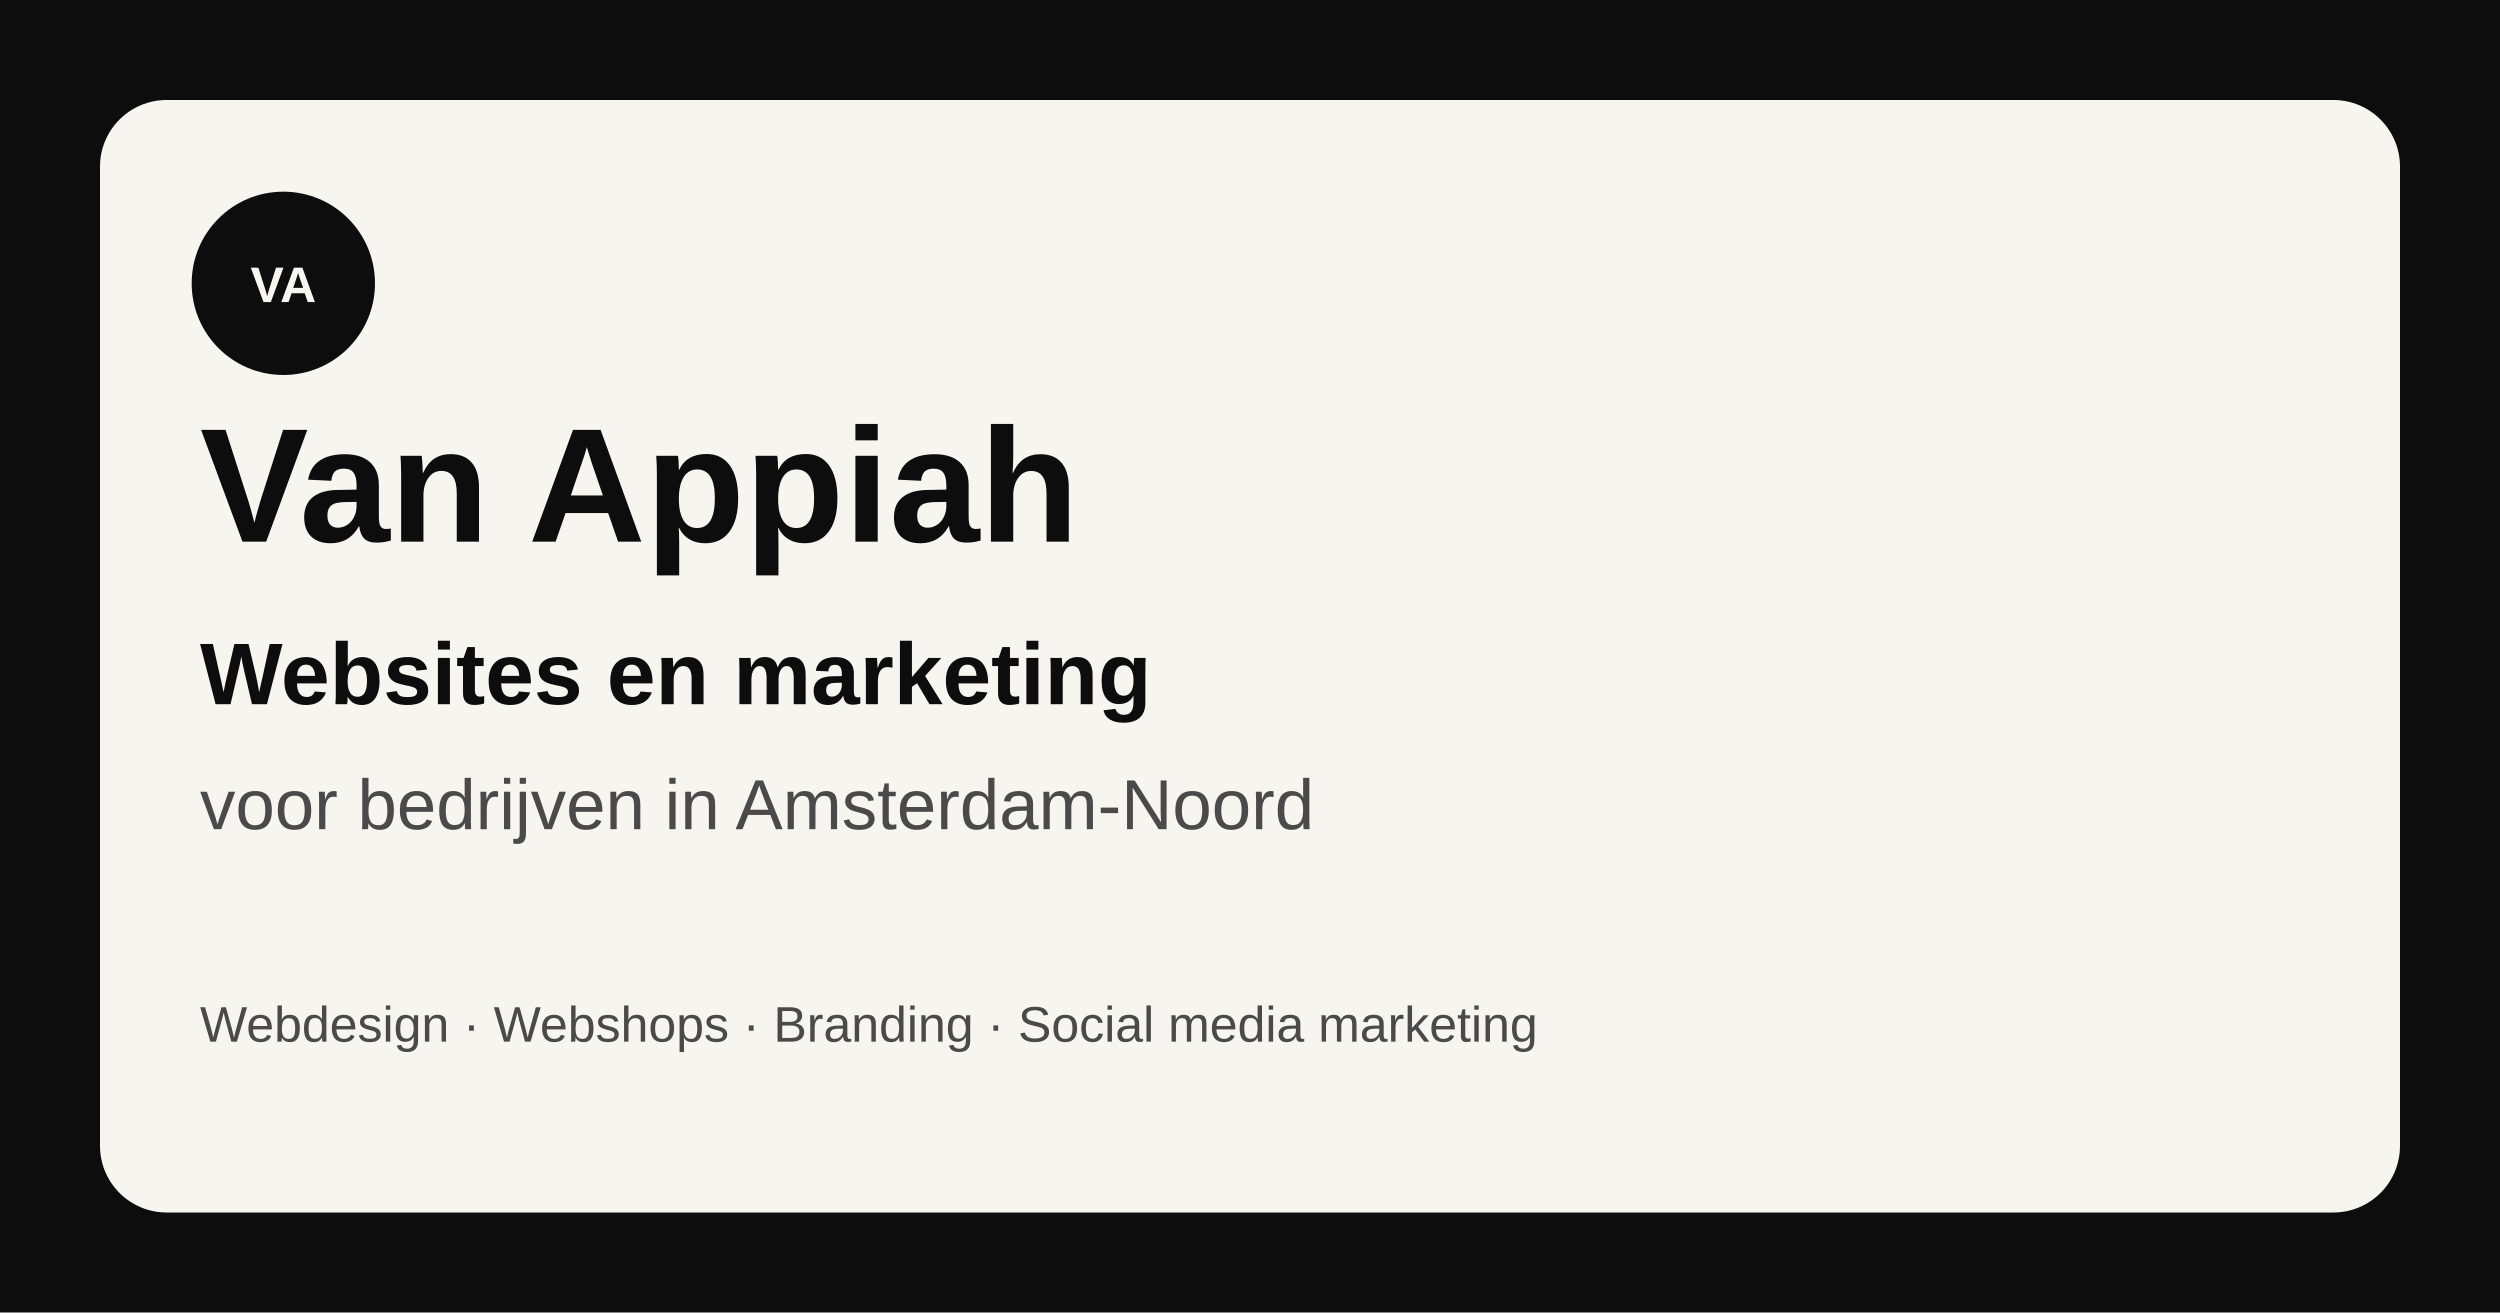
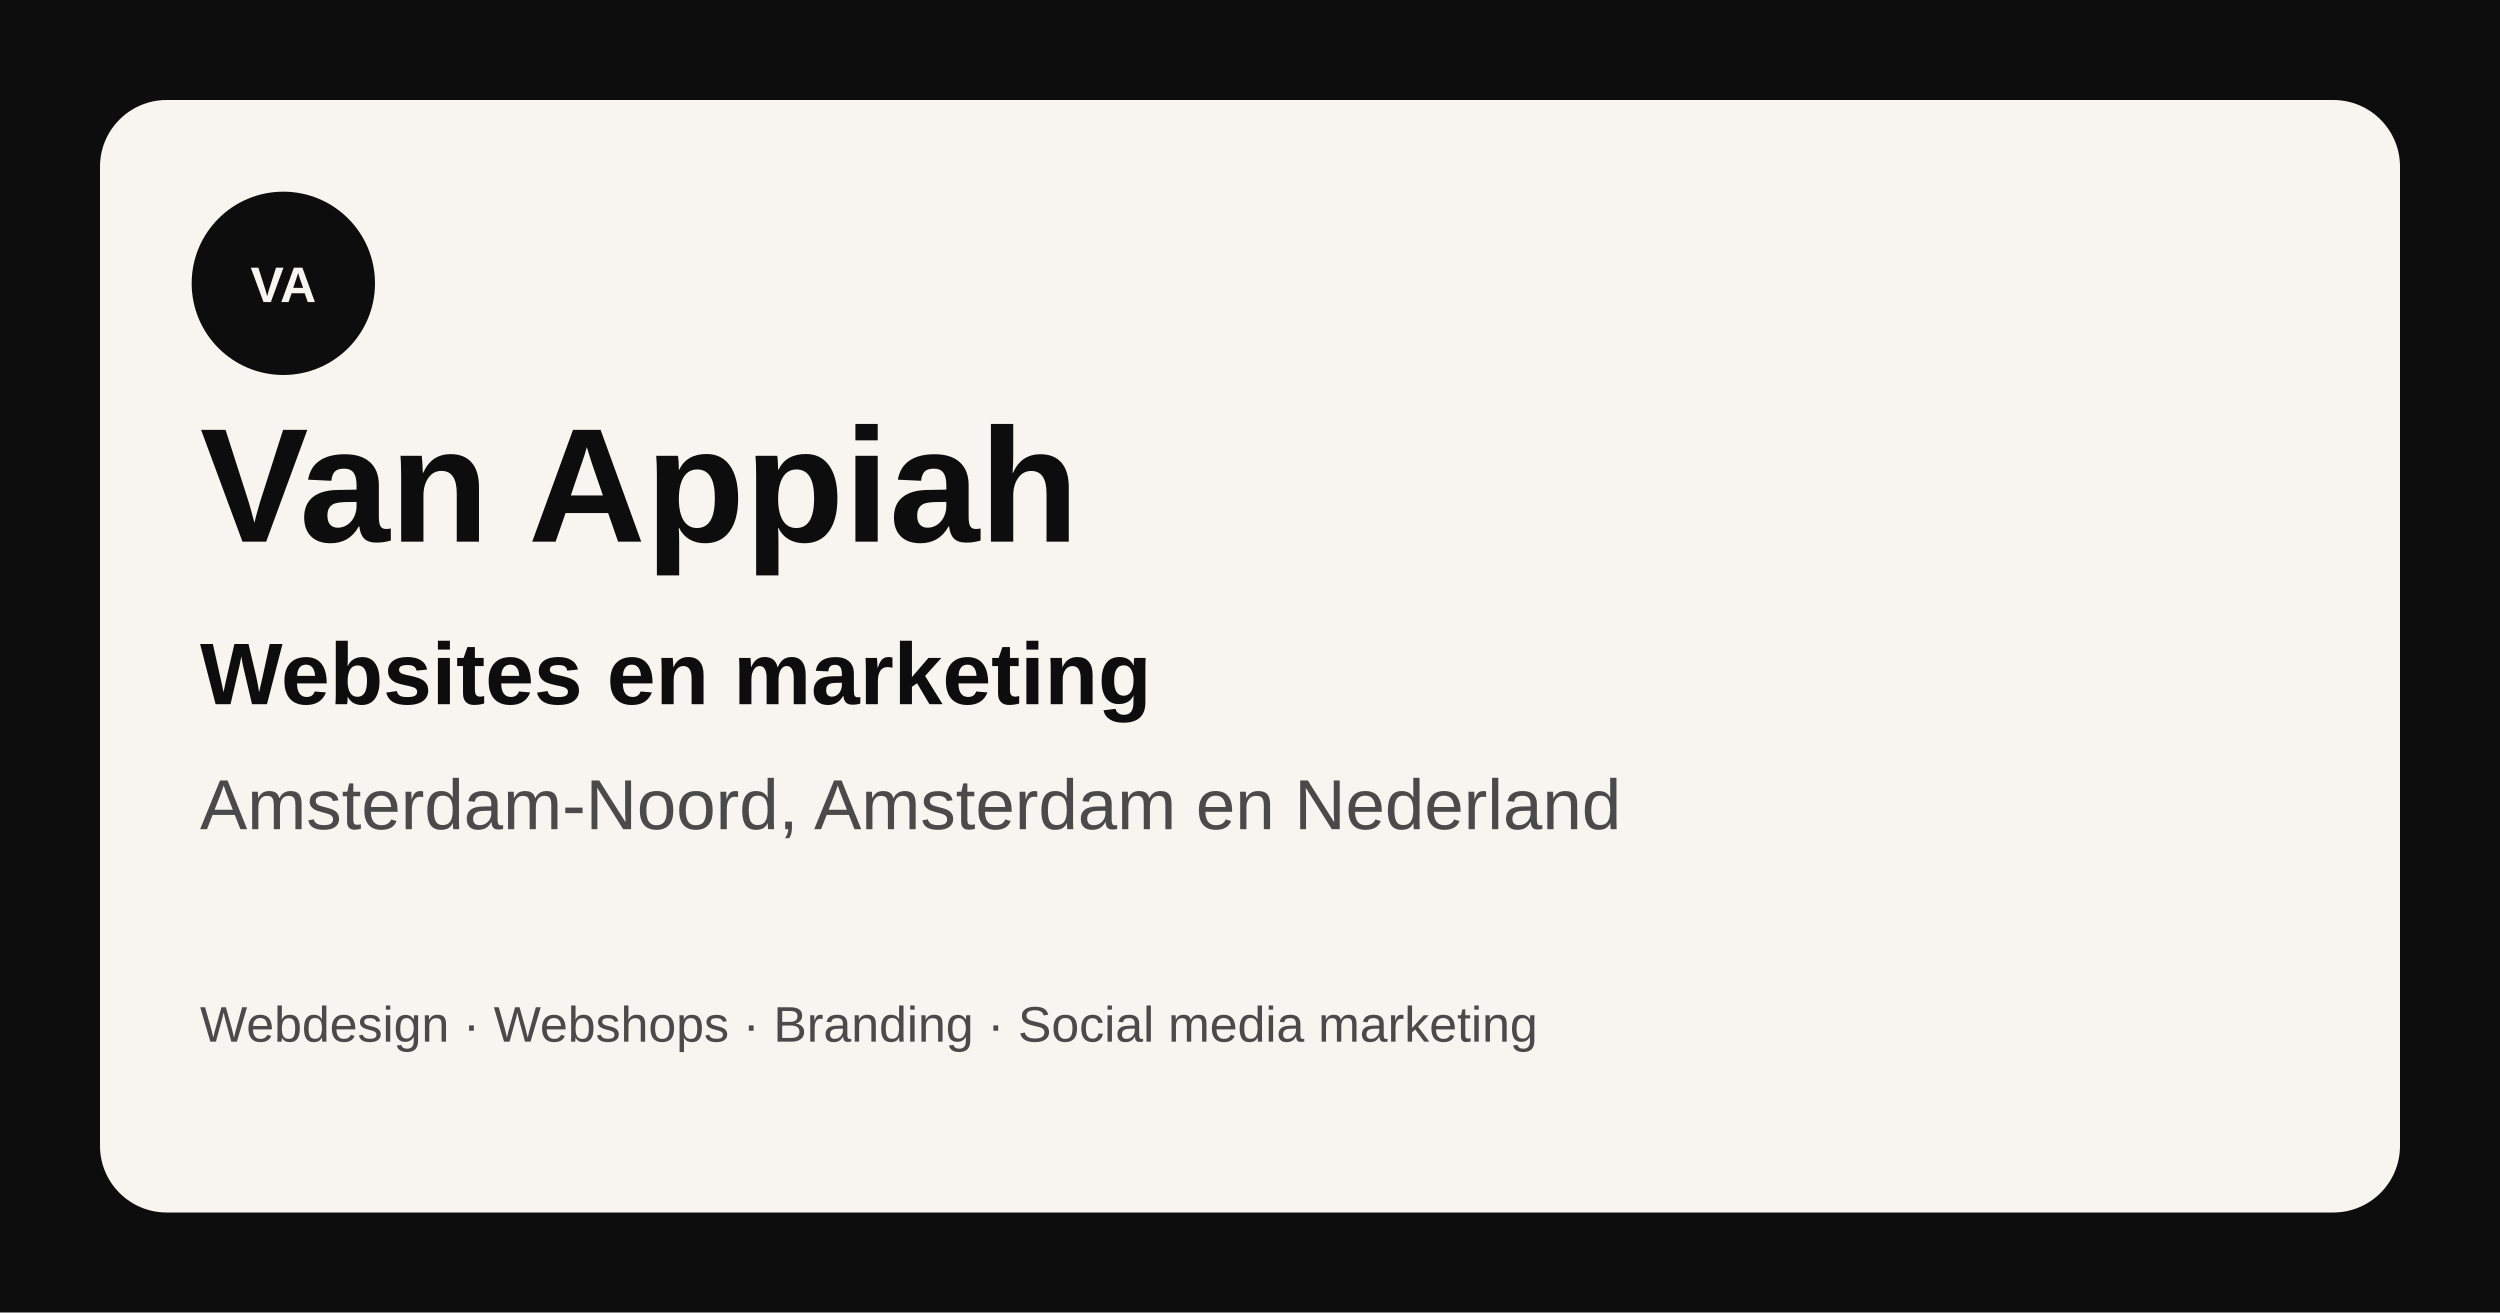
<svg xmlns="http://www.w3.org/2000/svg" width="1200" height="630" viewBox="0 0 1200 630" role="img" aria-labelledby="title desc">
  <rect width="1200" height="630" fill="#0d0d0d" />
  <rect x="48" y="48" width="1104" height="534" rx="32" fill="#f7f5ef" />
  <circle cx="136" cy="136" r="44" fill="#0d0d0d" />
  <text x="136" y="145" text-anchor="middle" font-family="Arial, sans-serif" font-size="24" font-weight="700" fill="#f7f5ef">VA</text>
  <text x="96" y="260" font-family="Arial, sans-serif" font-size="78" font-weight="700" fill="#0d0d0d">Van Appiah</text>
  <text x="96" y="338" font-family="Arial, sans-serif" font-size="42" font-weight="600" fill="#0d0d0d">Websites en marketing</text>
-   <text x="96" y="398" font-family="Arial, sans-serif" font-size="34" fill="#4a4a4a">voor bedrijven in Amsterdam-Noord</text>
+   <text x="96" y="398" font-family="Arial, sans-serif" font-size="34" fill="#4a4a4a">Amsterdam-Noord, Amsterdam en Nederland</text>
  <text x="96" y="500" font-family="Arial, sans-serif" font-size="24" fill="#4a4a4a">Webdesign · Webshops · Branding · Social media marketing</text>
</svg>
